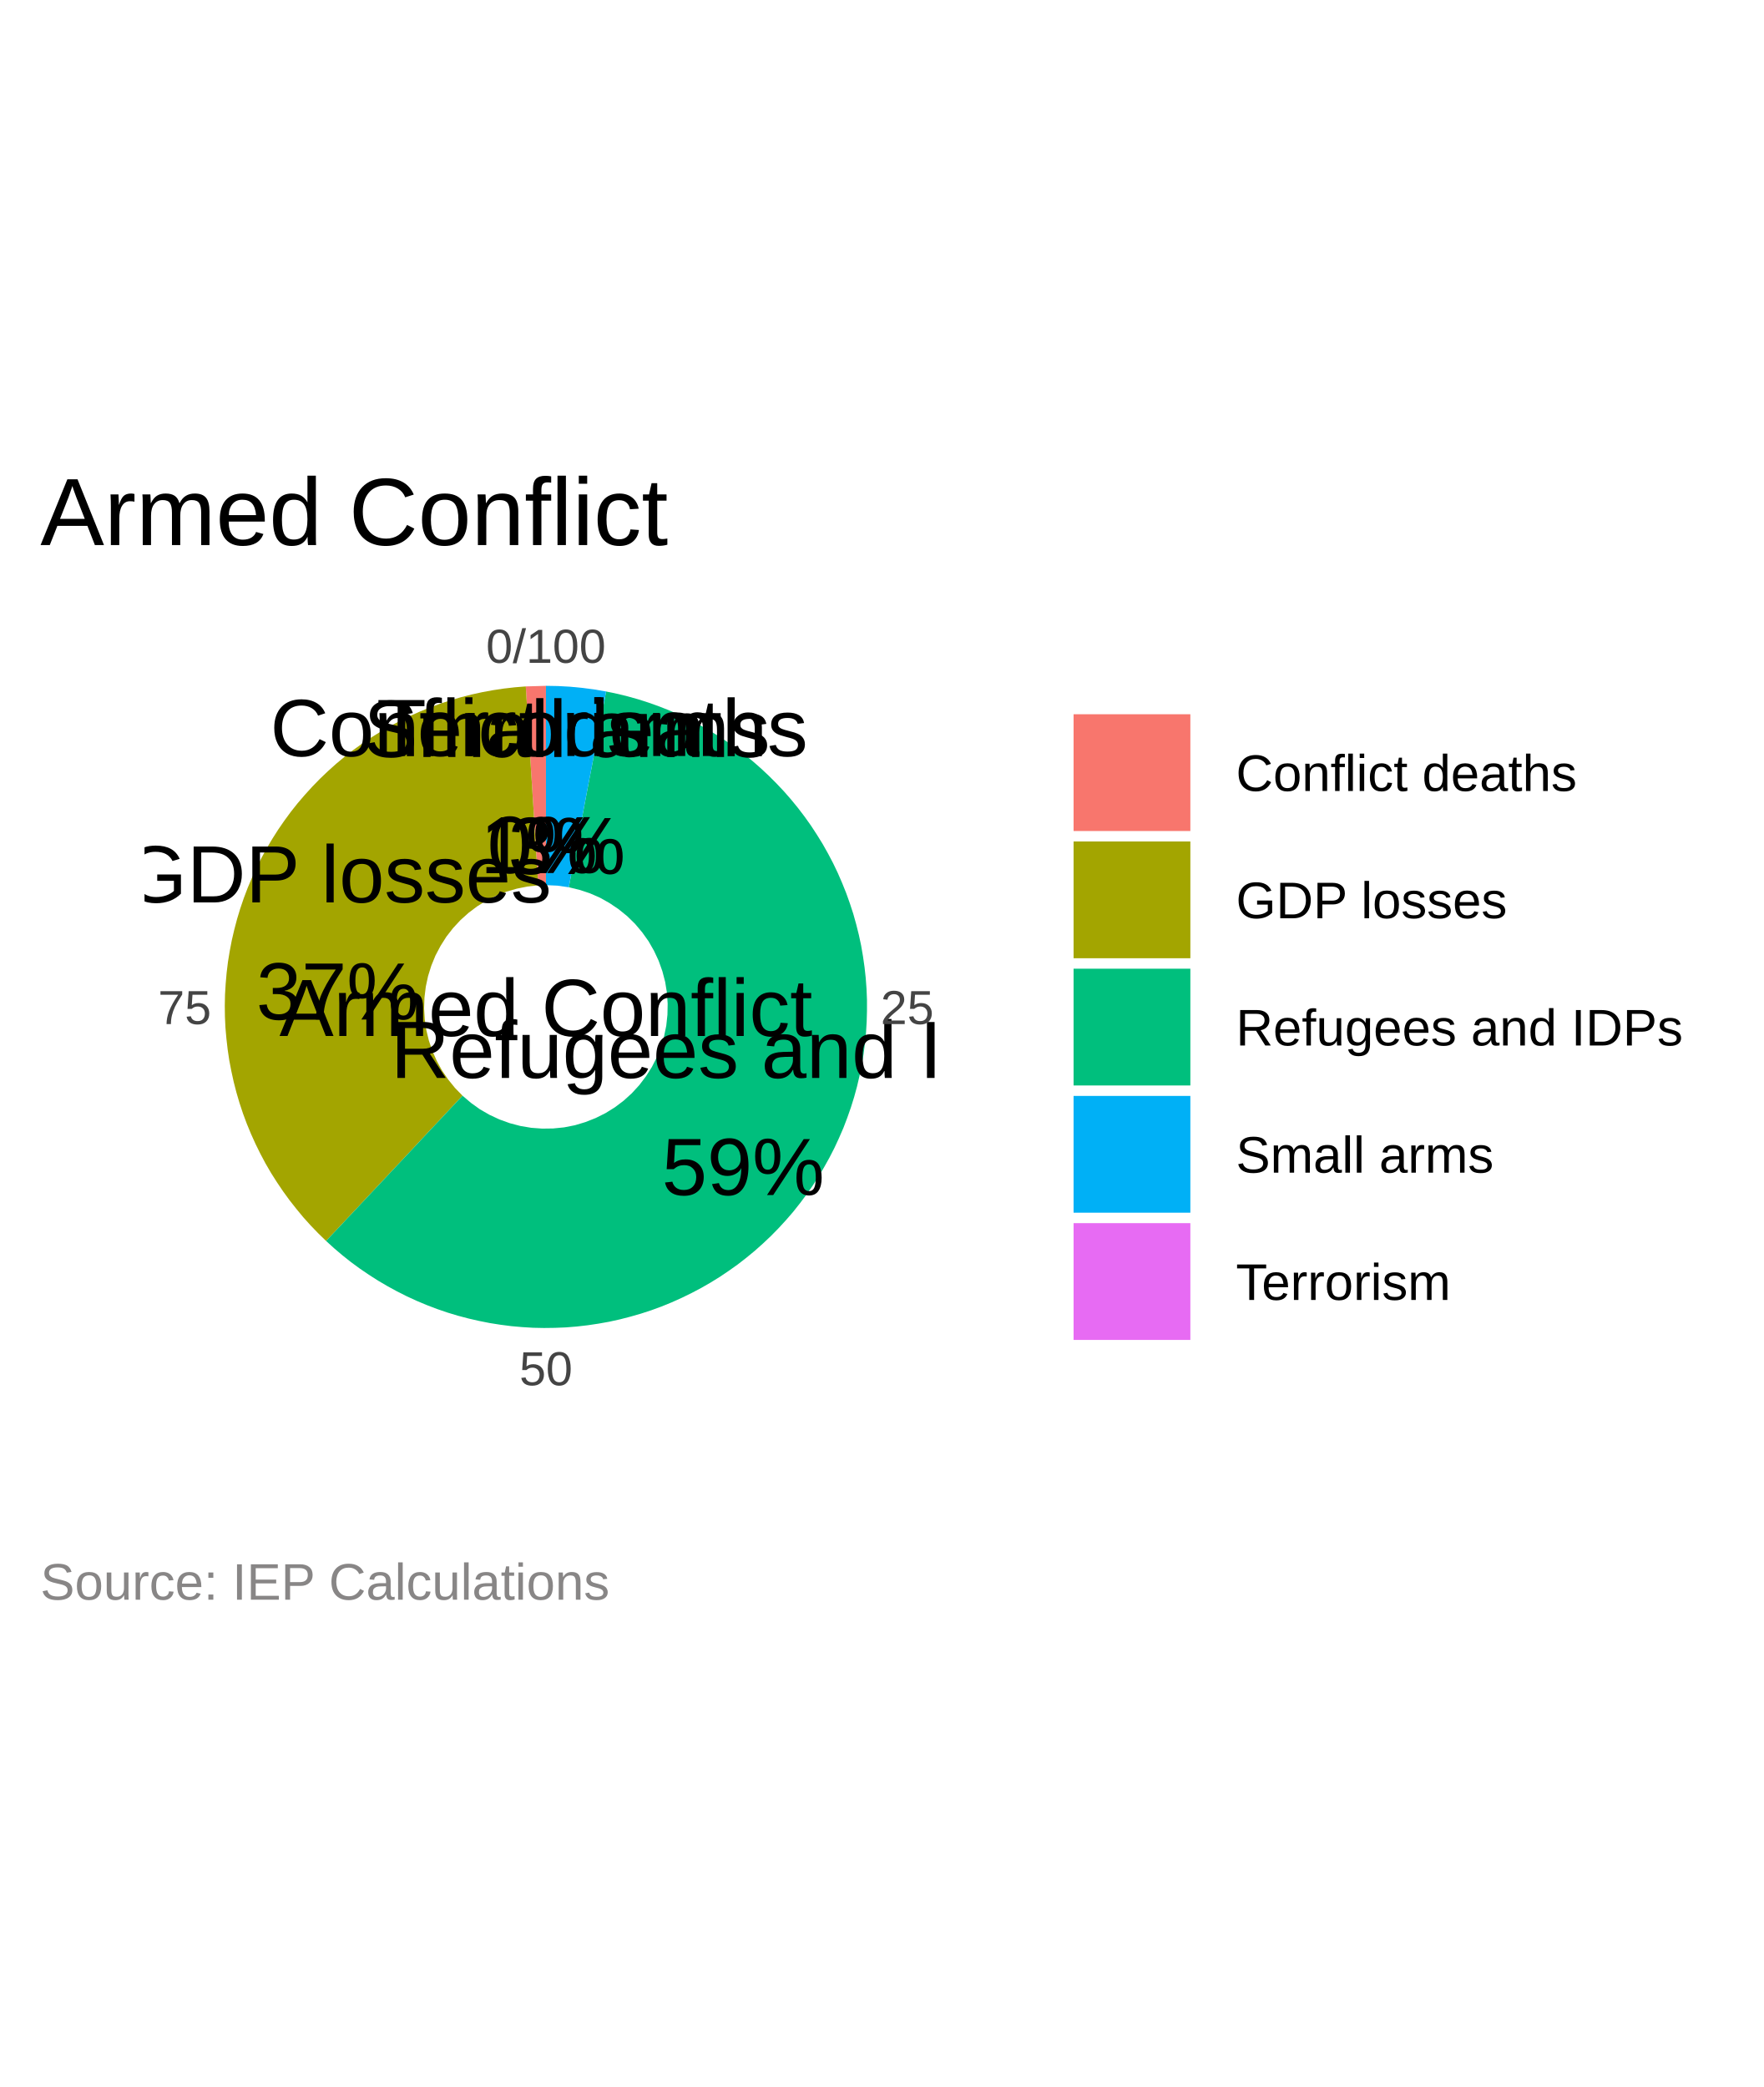
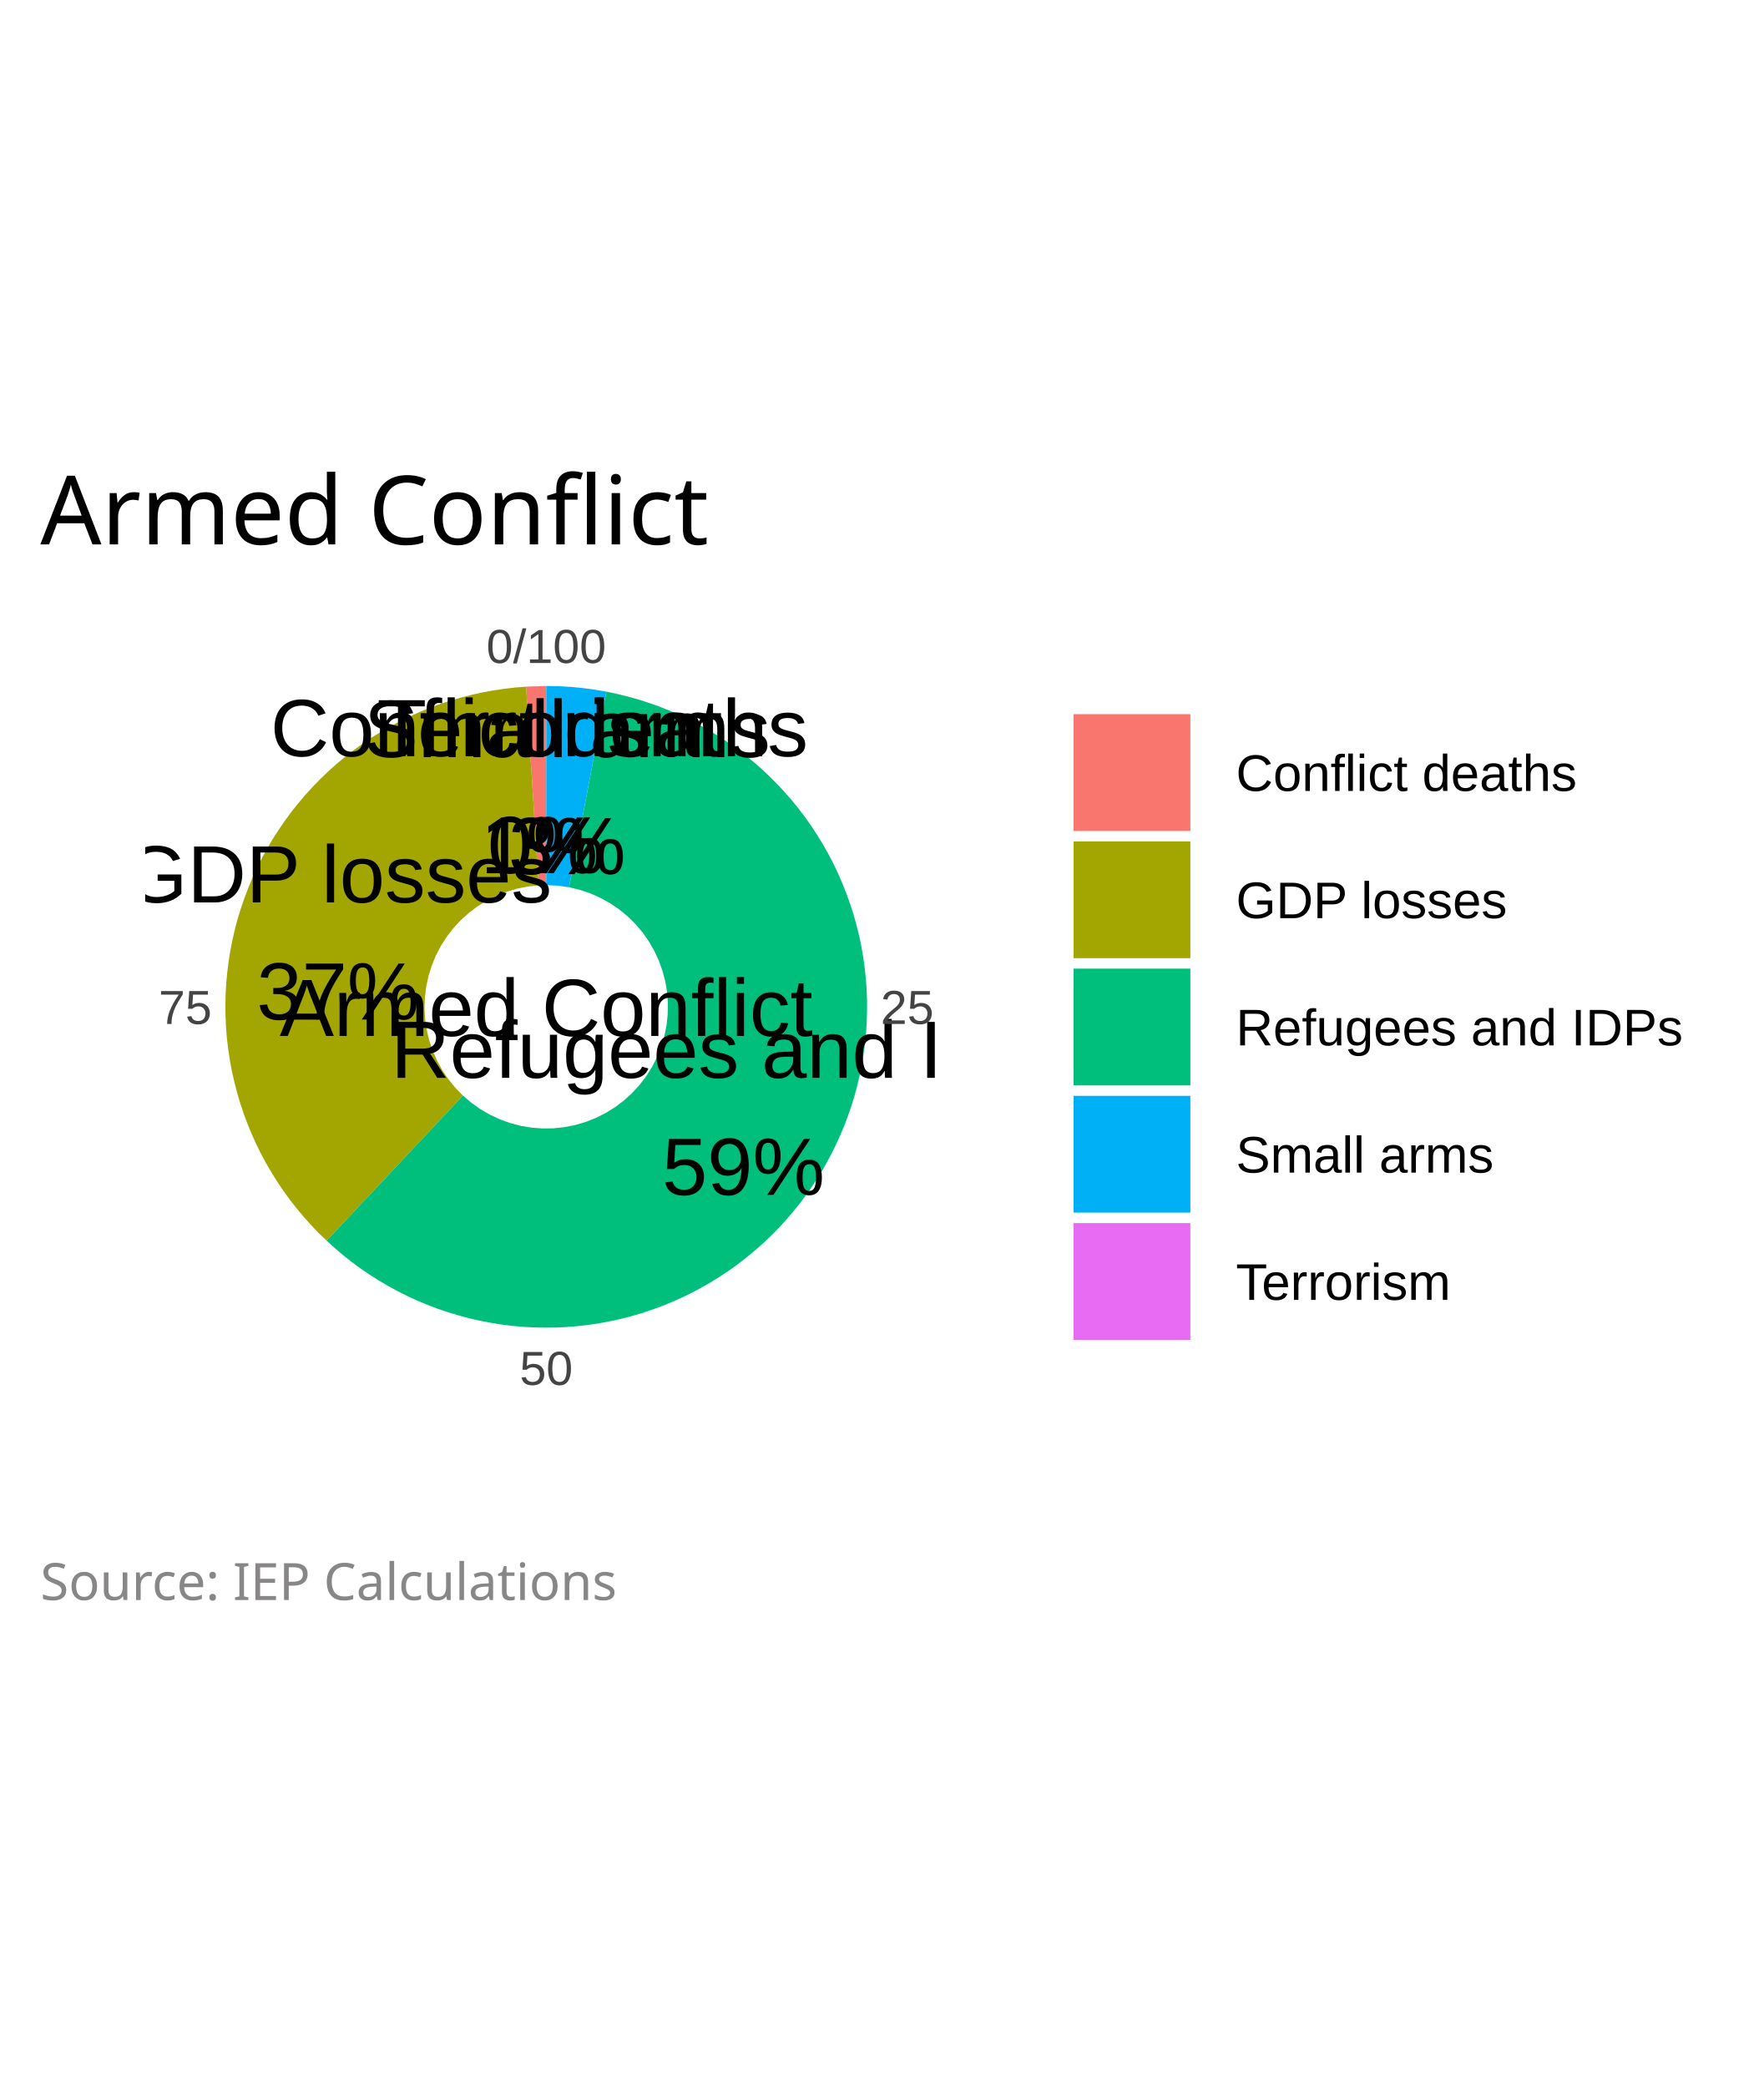
<svg xmlns="http://www.w3.org/2000/svg" class="svglite" width="239.53pt" height="283.46pt" viewBox="0 0 239.53 283.46">
  <defs>
    <style type="text/css">
    .svglite line, .svglite polyline, .svglite polygon, .svglite path, .svglite rect, .svglite circle {
      fill: none;
      stroke: #000000;
      stroke-linecap: round;
      stroke-linejoin: round;
      stroke-miterlimit: 10.00;
    }
    .svglite text {
      white-space: pre;
    }
  </style>
  </defs>
  <rect width="100%" height="100%" style="stroke: none; fill: none;" />
  <defs>
    <clipPath id="cpMC4wMHwyMzkuNTN8MC4wMHwyODMuNDY=">
      <rect x="0.00" y="0.00" width="239.53" height="283.46" />
    </clipPath>
  </defs>
  <g clip-path="url(#cpMC4wMHwyMzkuNTN8MC4wMHwyODMuNDY=)">
</g>
  <defs>
-     <clipPath id="cpMC4wMHwyMzkuNTN8NTkuMjR8MjI0LjIy">
-       <rect x="0.00" y="59.24" width="239.53" height="164.99" />
+     <clipPath id="cpMC4wMHwyMzkuNTN8NTkuMTJ8MjI0LjM0">
+       <rect x="0.00" y="59.12" width="239.53" height="165.22" />
    </clipPath>
  </defs>
-   <g clip-path="url(#cpMC4wMHwyMzkuNTN8NTkuMjR8MjI0LjIy)">
+   <g clip-path="url(#cpMC4wMHwyMzkuNTN8NTkuMTJ8MjI0LjM0)">
</g>
  <g clip-path="url(#cpMC4wMHwyMzkuNTN8MC4wMHwyODMuNDY=)">
</g>
  <defs>
-     <clipPath id="cpMTkuNjN8MTI4LjY2fDgyLjI0fDE5MS4yNw==">
-       <rect x="19.63" y="82.24" width="109.03" height="109.03" />
+     <clipPath id="cpMTkuNzJ8MTI4LjY2fDgyLjI4fDE5MS4yMg==">
+       <rect x="19.72" y="82.28" width="108.94" height="108.94" />
    </clipPath>
  </defs>
-   <g clip-path="url(#cpMTkuNjN8MTI4LjY2fDgyLjI0fDE5MS4yNw==)">
-     <polygon points="74.15,120.22 74.15,118.71 74.15,117.21 74.15,115.71 74.15,114.20 74.15,112.70 74.15,111.19 74.15,109.69 74.15,108.19 74.15,106.68 74.15,105.18 74.15,103.67 74.15,102.17 74.15,100.67 74.15,99.16 74.15,97.66 74.15,96.15 74.15,94.65 74.15,93.15 71.41,93.23 71.50,94.73 71.60,96.24 71.69,97.74 71.78,99.24 71.88,100.74 71.97,102.24 72.07,103.74 72.16,105.24 72.26,106.74 72.35,108.24 72.45,109.74 72.54,111.24 72.63,112.74 72.73,114.25 72.82,115.75 72.92,117.25 73.01,118.75 73.11,120.25 74.15,120.22 " style="stroke-width: 1.07; stroke: none; stroke-linecap: butt; stroke-linejoin: miter; fill: #F8766D;" />
-     <polygon points="73.11,120.25 73.01,118.75 72.92,117.25 72.82,115.75 72.73,114.25 72.63,112.74 72.54,111.24 72.45,109.74 72.35,108.24 72.26,106.74 72.16,105.24 72.07,103.74 71.97,102.24 71.88,100.74 71.78,99.24 71.69,97.74 71.60,96.24 71.50,94.73 71.41,93.23 69.92,93.35 68.44,93.52 66.97,93.74 65.50,94.01 64.04,94.33 62.60,94.70 61.17,95.12 59.75,95.59 58.35,96.11 56.97,96.67 55.61,97.28 54.27,97.94 52.96,98.64 51.67,99.39 50.40,100.18 49.17,101.01 47.96,101.88 46.78,102.80 45.64,103.75 44.53,104.75 43.45,105.78 42.41,106.85 41.41,107.95 40.44,109.08 39.51,110.25 38.63,111.45 37.78,112.68 36.98,113.94 36.22,115.22 35.51,116.53 34.84,117.86 34.22,119.22 33.64,120.59 33.11,121.99 32.63,123.40 32.20,124.82 31.82,126.26 31.48,127.72 31.20,129.18 30.96,130.65 30.78,132.13 30.65,133.62 30.56,135.11 30.53,136.60 30.55,138.09 30.62,139.58 30.75,141.06 30.92,142.54 31.14,144.02 31.42,145.48 31.74,146.94 32.11,148.38 32.53,149.81 33.00,151.23 33.52,152.63 34.09,154.01 34.70,155.36 35.36,156.70 36.06,158.02 36.81,159.31 37.61,160.57 38.44,161.80 39.32,163.01 40.24,164.18 41.19,165.33 42.19,166.44 43.22,167.51 44.29,168.55 45.32,167.45 46.35,166.36 47.38,165.26 48.41,164.17 49.44,163.07 50.47,161.97 51.50,160.88 52.53,159.78 53.56,158.68 54.59,157.59 55.62,156.49 56.64,155.40 57.67,154.30 58.70,153.20 59.73,152.11 60.76,151.01 61.79,149.91 62.82,148.82 61.79,147.76 60.86,146.61 60.03,145.39 59.32,144.09 58.72,142.74 58.25,141.34 57.90,139.90 57.69,138.44 57.60,136.96 57.65,135.48 57.83,134.01 58.14,132.57 58.58,131.16 59.14,129.79 59.83,128.48 60.62,127.23 61.53,126.06 62.53,124.98 63.63,123.99 64.81,123.10 66.07,122.32 67.39,121.66 68.77,121.11 70.19,120.70 71.64,120.41 73.11,120.25 " style="stroke-width: 1.07; stroke: none; stroke-linecap: butt; stroke-linejoin: miter; fill: #A3A500;" />
-     <polygon points="62.82,148.82 61.79,149.91 60.76,151.01 59.73,152.11 58.70,153.20 57.67,154.30 56.64,155.40 55.62,156.49 54.59,157.59 53.56,158.68 52.53,159.78 51.50,160.88 50.47,161.97 49.44,163.07 48.41,164.17 47.38,165.26 46.35,166.36 45.32,167.45 44.29,168.55 45.39,169.55 46.52,170.51 47.68,171.43 48.88,172.31 50.10,173.14 51.35,173.94 52.63,174.69 53.93,175.40 55.26,176.07 56.61,176.69 57.97,177.26 59.36,177.79 60.76,178.27 62.18,178.70 63.62,179.08 65.06,179.41 66.52,179.70 67.98,179.93 69.45,180.12 70.93,180.25 72.41,180.34 73.89,180.37 75.38,180.35 76.86,180.29 78.34,180.17 79.81,180.00 81.28,179.78 82.74,179.52 84.19,179.20 85.62,178.83 87.05,178.42 88.46,177.96 89.85,177.45 91.22,176.89 92.58,176.28 93.91,175.63 95.22,174.94 96.51,174.20 97.77,173.42 99.00,172.59 100.21,171.73 101.38,170.82 102.52,169.88 103.63,168.89 104.71,167.87 105.75,166.81 106.75,165.72 107.72,164.60 108.64,163.44 109.53,162.25 110.38,161.03 111.18,159.79 111.94,158.51 112.66,157.22 113.34,155.89 113.96,154.55 114.55,153.19 115.08,151.80 115.57,150.40 116.01,148.99 116.40,147.56 116.74,146.11 117.04,144.66 117.28,143.20 117.47,141.73 117.62,140.25 117.71,138.77 117.75,137.29 117.75,135.80 117.69,134.32 117.58,132.84 117.42,131.37 117.21,129.90 116.96,128.44 116.65,126.99 116.29,125.55 115.89,124.12 115.43,122.71 114.93,121.31 114.38,119.94 113.79,118.58 113.15,117.24 112.46,115.93 111.73,114.63 110.95,113.37 110.14,112.13 109.28,110.92 108.38,109.74 107.44,108.59 106.47,107.48 105.45,106.40 104.40,105.35 103.32,104.34 102.20,103.36 101.04,102.43 99.86,101.54 98.65,100.68 97.41,99.87 96.14,99.10 94.85,98.37 93.53,97.69 92.19,97.06 90.83,96.46 89.45,95.92 88.05,95.42 86.64,94.97 85.21,94.57 83.77,94.22 82.32,93.92 82.04,95.40 81.75,96.87 81.47,98.35 81.19,99.83 80.91,101.31 80.63,102.78 80.35,104.26 80.06,105.74 79.78,107.21 79.50,108.69 79.22,110.17 78.94,111.65 78.65,113.12 78.37,114.60 78.09,116.08 77.81,117.56 77.53,119.03 77.25,120.51 78.70,120.86 80.12,121.33 81.49,121.93 82.79,122.66 84.03,123.50 85.19,124.44 86.26,125.49 87.22,126.63 88.09,127.85 88.83,129.15 89.46,130.50 89.96,131.91 90.34,133.36 90.58,134.84 90.68,136.33 90.65,137.82 90.49,139.31 90.19,140.77 89.77,142.21 89.21,143.60 88.53,144.93 87.73,146.19 86.83,147.38 85.82,148.48 84.71,149.49 83.52,150.39 82.25,151.18 80.91,151.85 79.52,152.40 78.09,152.83 76.62,153.12 75.13,153.27 73.64,153.29 72.15,153.18 70.67,152.93 69.23,152.55 67.82,152.04 66.47,151.41 65.17,150.66 63.96,149.79 62.82,148.82 " style="stroke-width: 1.07; stroke: none; stroke-linecap: butt; stroke-linejoin: miter; fill: #00BF7D;" />
-     <polygon points="77.25,120.51 77.53,119.03 77.81,117.56 78.09,116.08 78.37,114.60 78.65,113.12 78.94,111.65 79.22,110.17 79.50,108.69 79.78,107.21 80.06,105.74 80.35,104.26 80.63,102.78 80.91,101.31 81.19,99.83 81.47,98.35 81.75,96.87 82.04,95.40 82.32,93.92 80.70,93.64 79.07,93.43 77.43,93.27 75.79,93.18 74.15,93.15 74.15,94.65 74.15,96.15 74.15,97.66 74.15,99.16 74.15,100.67 74.15,102.17 74.15,103.67 74.15,105.18 74.15,106.68 74.15,108.19 74.15,109.69 74.15,111.19 74.15,112.70 74.15,114.20 74.15,115.71 74.15,117.21 74.15,118.71 74.15,120.22 75.70,120.29 77.25,120.51 " style="stroke-width: 1.07; stroke: none; stroke-linecap: butt; stroke-linejoin: miter; fill: #00B0F6;" />
-     <polygon points="74.15,120.22 74.15,118.71 74.15,117.21 74.15,115.71 74.15,114.20 74.15,112.70 74.15,111.19 74.15,109.69 74.15,108.19 74.15,106.68 74.15,105.18 74.15,103.67 74.15,102.17 74.15,100.67 74.15,99.16 74.15,97.66 74.15,96.15 74.15,94.65 74.15,93.15 74.15,93.15 74.15,94.65 74.15,96.15 74.15,97.66 74.15,99.16 74.15,100.67 74.15,102.17 74.15,103.67 74.15,105.18 74.15,106.68 74.15,108.19 74.15,109.69 74.15,111.19 74.15,112.70 74.15,114.20 74.15,115.71 74.15,117.21 74.15,118.71 74.15,120.22 74.15,120.22 " style="stroke-width: 1.07; stroke: none; stroke-linecap: butt; stroke-linejoin: miter; fill: #E76BF3;" />
-     <text x="73.20" y="102.70" text-anchor="middle" style="font-size: 11.04px; font-family: &quot;Arial&quot;;" textLength="72.96px" lengthAdjust="spacingAndGlyphs">Conflict deaths</text>
-     <text x="73.20" y="118.59" text-anchor="middle" style="font-size: 11.04px; font-family: &quot;Arial&quot;;" textLength="15.94px" lengthAdjust="spacingAndGlyphs">1%</text>
-     <text x="45.85" y="122.57" text-anchor="middle" style="font-size: 11.04px; font-family: &quot;Arial&quot;;" textLength="58.03px" lengthAdjust="spacingAndGlyphs">GDP losses</text>
-     <text x="45.85" y="138.47" text-anchor="middle" style="font-size: 11.04px; font-family: &quot;Arial&quot;;" textLength="22.08px" lengthAdjust="spacingAndGlyphs">37%</text>
-     <text x="100.94" y="146.41" text-anchor="middle" style="font-size: 11.04px; font-family: &quot;Arial&quot;;" textLength="95.66px" lengthAdjust="spacingAndGlyphs">Refugees and IDPs</text>
-     <text x="100.94" y="162.31" text-anchor="middle" style="font-size: 11.04px; font-family: &quot;Arial&quot;;" textLength="22.08px" lengthAdjust="spacingAndGlyphs">59%</text>
-     <text x="76.98" y="102.82" text-anchor="middle" style="font-size: 11.04px; font-family: &quot;Arial&quot;;" textLength="55.15px" lengthAdjust="spacingAndGlyphs">Small arms</text>
-     <text x="76.98" y="118.71" text-anchor="middle" style="font-size: 11.04px; font-family: &quot;Arial&quot;;" textLength="15.94px" lengthAdjust="spacingAndGlyphs">3%</text>
-     <text x="74.15" y="102.68" text-anchor="middle" style="font-size: 11.04px; font-family: &quot;Arial&quot;;" textLength="45.95px" lengthAdjust="spacingAndGlyphs">Terrorism</text>
-     <text x="74.15" y="118.58" text-anchor="middle" style="font-size: 11.04px; font-family: &quot;Arial&quot;;" textLength="15.94px" lengthAdjust="spacingAndGlyphs">0%</text>
-     <text x="74.15" y="140.71" text-anchor="middle" style="font-size: 11.04px; font-family: &quot;Arial&quot;;" textLength="72.33px" lengthAdjust="spacingAndGlyphs">Armed Conflict</text>
-     <text x="123.21" y="139.09" text-anchor="middle" style="font-size: 6.50px;fill: #444444; font-family: &quot;Arial&quot;;" textLength="7.23px" lengthAdjust="spacingAndGlyphs">25</text>
-     <text x="74.15" y="188.15" text-anchor="middle" style="font-size: 6.50px;fill: #444444; font-family: &quot;Arial&quot;;" textLength="7.23px" lengthAdjust="spacingAndGlyphs">50</text>
-     <text x="25.08" y="139.09" text-anchor="middle" style="font-size: 6.50px;fill: #444444; font-family: &quot;Arial&quot;;" textLength="7.23px" lengthAdjust="spacingAndGlyphs">75</text>
-     <text x="74.15" y="90.02" text-anchor="middle" style="font-size: 6.50px;fill: #444444; font-family: &quot;Arial&quot;;" textLength="16.26px" lengthAdjust="spacingAndGlyphs">0/100</text>
+   <g clip-path="url(#cpMTkuNzJ8MTI4LjY2fDgyLjI4fDE5MS4yMg==)">
+     <polygon points="74.19,120.22 74.19,118.72 74.19,117.21 74.19,115.71 74.19,114.21 74.19,112.71 74.19,111.20 74.19,109.70 74.19,108.20 74.19,106.69 74.19,105.19 74.19,103.69 74.19,102.19 74.19,100.68 74.19,99.18 74.19,97.68 74.19,96.18 74.19,94.67 74.19,93.17 71.45,93.26 71.55,94.76 71.64,96.26 71.74,97.76 71.83,99.26 71.92,100.76 72.02,102.26 72.11,103.75 72.21,105.25 72.30,106.75 72.40,108.25 72.49,109.75 72.58,111.25 72.68,112.75 72.77,114.25 72.87,115.75 72.96,117.25 73.06,118.75 73.15,120.25 74.19,120.22 " style="stroke-width: 1.07; stroke: none; stroke-linecap: butt; stroke-linejoin: miter; fill: #F8766D;" />
+     <polygon points="73.15,120.25 73.06,118.75 72.96,117.25 72.87,115.75 72.77,114.25 72.68,112.75 72.58,111.25 72.49,109.75 72.40,108.25 72.30,106.75 72.21,105.25 72.11,103.75 72.02,102.26 71.92,100.76 71.83,99.26 71.74,97.76 71.64,96.26 71.55,94.76 71.45,93.26 69.97,93.38 68.49,93.55 67.01,93.77 65.55,94.04 64.09,94.36 62.65,94.73 61.22,95.14 59.81,95.61 58.41,96.13 57.03,96.69 55.67,97.30 54.33,97.96 53.02,98.66 51.73,99.40 50.47,100.19 49.23,101.03 48.02,101.90 46.85,102.81 45.70,103.77 44.59,104.76 43.52,105.79 42.48,106.86 41.47,107.96 40.51,109.10 39.58,110.26 38.70,111.46 37.86,112.69 37.05,113.94 36.30,115.23 35.58,116.54 34.91,117.87 34.29,119.22 33.72,120.59 33.19,121.99 32.71,123.40 32.27,124.82 31.89,126.26 31.56,127.71 31.27,129.18 31.04,130.65 30.86,132.13 30.72,133.61 30.64,135.10 30.61,136.59 30.63,138.08 30.70,139.56 30.82,141.05 31.00,142.53 31.22,144.00 31.49,145.47 31.82,146.92 32.19,148.36 32.61,149.79 33.08,151.21 33.60,152.60 34.16,153.98 34.78,155.34 35.43,156.68 36.14,157.99 36.89,159.28 37.68,160.54 38.51,161.77 39.39,162.98 40.31,164.15 41.26,165.29 42.26,166.40 43.29,167.48 44.36,168.51 45.39,167.42 46.42,166.32 47.44,165.23 48.47,164.13 49.50,163.04 50.53,161.94 51.56,160.85 52.59,159.75 53.62,158.66 54.64,157.56 55.67,156.47 56.70,155.37 57.73,154.27 58.76,153.18 59.79,152.08 60.82,150.99 61.85,149.89 62.87,148.80 61.84,147.74 60.91,146.59 60.08,145.37 59.37,144.07 58.78,142.72 58.30,141.32 57.96,139.88 57.74,138.42 57.66,136.95 57.71,135.47 57.89,134.00 58.20,132.56 58.64,131.15 59.20,129.78 59.88,128.47 60.68,127.23 61.58,126.06 62.59,124.98 63.68,123.99 64.86,123.10 66.12,122.32 67.44,121.66 68.82,121.12 70.23,120.70 71.68,120.41 73.15,120.25 " style="stroke-width: 1.07; stroke: none; stroke-linecap: butt; stroke-linejoin: miter; fill: #A3A500;" />
+     <polygon points="62.87,148.80 61.85,149.89 60.82,150.99 59.79,152.08 58.76,153.18 57.73,154.27 56.70,155.37 55.67,156.47 54.64,157.56 53.62,158.66 52.59,159.75 51.56,160.85 50.53,161.94 49.50,163.04 48.47,164.13 47.44,165.23 46.42,166.32 45.39,167.42 44.36,168.51 45.46,169.51 46.59,170.47 47.75,171.39 48.94,172.27 50.16,173.10 51.41,173.90 52.69,174.65 53.99,175.36 55.32,176.03 56.66,176.65 58.03,177.22 59.42,177.75 60.82,178.22 62.24,178.65 63.67,179.04 65.11,179.37 66.57,179.65 68.03,179.89 69.50,180.07 70.98,180.21 72.46,180.29 73.94,180.32 75.42,180.31 76.90,180.24 78.38,180.12 79.85,179.96 81.32,179.74 82.77,179.47 84.22,179.16 85.66,178.79 87.08,178.38 88.49,177.91 89.88,177.40 91.25,176.85 92.61,176.24 93.94,175.59 95.25,174.90 96.53,174.16 97.79,173.38 99.02,172.56 100.23,171.69 101.40,170.78 102.54,169.84 103.65,168.86 104.73,167.84 105.77,166.78 106.77,165.69 107.73,164.56 108.66,163.41 109.55,162.22 110.39,161.00 111.20,159.76 111.96,158.49 112.67,157.19 113.35,155.87 113.97,154.53 114.56,153.16 115.09,151.78 115.58,150.38 116.02,148.97 116.41,147.54 116.75,146.09 117.05,144.64 117.29,143.18 117.48,141.71 117.63,140.24 117.72,138.76 117.76,137.28 117.76,135.79 117.70,134.31 117.59,132.83 117.43,131.36 117.22,129.89 116.97,128.43 116.66,126.98 116.30,125.55 115.90,124.12 115.44,122.71 114.94,121.32 114.39,119.94 113.80,118.58 113.16,117.24 112.47,115.93 111.74,114.64 110.97,113.38 110.15,112.14 109.30,110.93 108.40,109.75 107.46,108.60 106.48,107.49 105.47,106.41 104.42,105.36 103.34,104.35 102.22,103.38 101.07,102.45 99.88,101.55 98.67,100.70 97.43,99.89 96.17,99.12 94.87,98.39 93.56,97.71 92.22,97.08 90.86,96.49 89.48,95.94 88.08,95.45 86.67,95.00 85.24,94.60 83.81,94.25 82.35,93.94 82.07,95.42 81.79,96.89 81.51,98.37 81.23,99.85 80.95,101.32 80.66,102.80 80.38,104.28 80.10,105.75 79.82,107.23 79.54,108.70 79.26,110.18 78.98,111.66 78.69,113.13 78.41,114.61 78.13,116.08 77.85,117.56 77.57,119.04 77.29,120.51 78.74,120.86 80.16,121.33 81.52,121.94 82.83,122.66 84.07,123.50 85.22,124.44 86.29,125.49 87.26,126.63 88.12,127.85 88.86,129.14 89.49,130.50 89.99,131.91 90.37,133.35 90.61,134.83 90.71,136.32 90.68,137.81 90.52,139.30 90.22,140.76 89.80,142.19 89.24,143.58 88.56,144.91 87.77,146.17 86.86,147.36 85.85,148.46 84.74,149.47 83.55,150.37 82.28,151.16 80.95,151.83 79.56,152.38 78.13,152.80 76.66,153.09 75.18,153.25 73.68,153.27 72.19,153.16 70.72,152.91 69.27,152.53 67.87,152.02 66.52,151.39 65.23,150.64 64.01,149.77 62.87,148.80 " style="stroke-width: 1.07; stroke: none; stroke-linecap: butt; stroke-linejoin: miter; fill: #00BF7D;" />
+     <polygon points="77.29,120.51 77.57,119.04 77.85,117.56 78.13,116.08 78.41,114.61 78.69,113.13 78.98,111.66 79.26,110.18 79.54,108.70 79.82,107.23 80.10,105.75 80.38,104.28 80.66,102.80 80.95,101.32 81.23,99.85 81.51,98.37 81.79,96.89 82.07,95.42 82.35,93.94 80.74,93.67 79.11,93.45 77.47,93.29 75.83,93.20 74.19,93.17 74.19,94.67 74.19,96.18 74.19,97.68 74.19,99.18 74.19,100.68 74.19,102.19 74.19,103.69 74.19,105.19 74.19,106.69 74.19,108.20 74.19,109.70 74.19,111.20 74.19,112.71 74.19,114.21 74.19,115.71 74.19,117.21 74.19,118.72 74.19,120.22 75.74,120.29 77.29,120.51 " style="stroke-width: 1.07; stroke: none; stroke-linecap: butt; stroke-linejoin: miter; fill: #00B0F6;" />
+     <polygon points="74.19,120.22 74.19,118.72 74.19,117.21 74.19,115.71 74.19,114.21 74.19,112.71 74.19,111.20 74.19,109.70 74.19,108.20 74.19,106.69 74.19,105.19 74.19,103.69 74.19,102.19 74.19,100.68 74.19,99.18 74.19,97.68 74.19,96.18 74.19,94.67 74.19,93.17 74.19,93.17 74.19,94.67 74.19,96.18 74.19,97.68 74.19,99.18 74.19,100.68 74.19,102.19 74.19,103.69 74.19,105.19 74.19,106.69 74.19,108.20 74.19,109.70 74.19,111.20 74.19,112.71 74.19,114.21 74.19,115.71 74.19,117.21 74.19,118.72 74.19,120.22 74.19,120.22 " style="stroke-width: 1.07; stroke: none; stroke-linecap: butt; stroke-linejoin: miter; fill: #E76BF3;" />
+     <text x="73.24" y="102.71" text-anchor="middle" style="font-size: 11.04px; font-family: &quot;Arial&quot;;" textLength="72.96px" lengthAdjust="spacingAndGlyphs">Conflict deaths</text>
+     <text x="73.24" y="118.61" text-anchor="middle" style="font-size: 11.04px; font-family: &quot;Arial&quot;;" textLength="15.94px" lengthAdjust="spacingAndGlyphs">1%</text>
+     <text x="45.91" y="122.57" text-anchor="middle" style="font-size: 11.04px; font-family: &quot;Arial&quot;;" textLength="58.03px" lengthAdjust="spacingAndGlyphs">GDP losses</text>
+     <text x="45.91" y="138.47" text-anchor="middle" style="font-size: 11.04px; font-family: &quot;Arial&quot;;" textLength="22.08px" lengthAdjust="spacingAndGlyphs">37%</text>
+     <text x="100.97" y="146.39" text-anchor="middle" style="font-size: 11.04px; font-family: &quot;Arial&quot;;" textLength="95.66px" lengthAdjust="spacingAndGlyphs">Refugees and IDPs</text>
+     <text x="100.97" y="162.29" text-anchor="middle" style="font-size: 11.04px; font-family: &quot;Arial&quot;;" textLength="22.08px" lengthAdjust="spacingAndGlyphs">59%</text>
+     <text x="77.02" y="102.83" text-anchor="middle" style="font-size: 11.04px; font-family: &quot;Arial&quot;;" textLength="55.15px" lengthAdjust="spacingAndGlyphs">Small arms</text>
+     <text x="77.02" y="118.73" text-anchor="middle" style="font-size: 11.04px; font-family: &quot;Arial&quot;;" textLength="15.94px" lengthAdjust="spacingAndGlyphs">3%</text>
+     <text x="74.19" y="102.70" text-anchor="middle" style="font-size: 11.04px; font-family: &quot;Arial&quot;;" textLength="45.95px" lengthAdjust="spacingAndGlyphs">Terrorism</text>
+     <text x="74.19" y="118.59" text-anchor="middle" style="font-size: 11.04px; font-family: &quot;Arial&quot;;" textLength="15.94px" lengthAdjust="spacingAndGlyphs">0%</text>
+     <text x="74.19" y="140.70" text-anchor="middle" style="font-size: 11.04px; font-family: &quot;Arial&quot;;" textLength="72.33px" lengthAdjust="spacingAndGlyphs">Armed Conflict</text>
+     <text x="123.21" y="139.08" text-anchor="middle" style="font-size: 6.50px;fill: #444444; font-family: &quot;Arial&quot;;" textLength="7.23px" lengthAdjust="spacingAndGlyphs">25</text>
+     <text x="74.19" y="188.10" text-anchor="middle" style="font-size: 6.50px;fill: #444444; font-family: &quot;Arial&quot;;" textLength="7.23px" lengthAdjust="spacingAndGlyphs">50</text>
+     <text x="25.16" y="139.08" text-anchor="middle" style="font-size: 6.50px;fill: #444444; font-family: &quot;Arial&quot;;" textLength="7.23px" lengthAdjust="spacingAndGlyphs">75</text>
+     <text x="74.19" y="90.05" text-anchor="middle" style="font-size: 6.50px;fill: #444444; font-family: &quot;Arial&quot;;" textLength="16.26px" lengthAdjust="spacingAndGlyphs">0/100</text>
  </g>
  <g clip-path="url(#cpMC4wMHwyMzkuNTN8MC4wMHwyODMuNDY=)">
-     <rect x="145.81" y="97.01" width="15.86" height="15.86" style="stroke-width: 1.07; stroke: none; stroke-linecap: butt; stroke-linejoin: miter; fill: #F8766D;" />
-     <rect x="145.81" y="114.29" width="15.86" height="15.86" style="stroke-width: 1.07; stroke: none; stroke-linecap: butt; stroke-linejoin: miter; fill: #A3A500;" />
-     <rect x="145.81" y="131.57" width="15.86" height="15.86" style="stroke-width: 1.07; stroke: none; stroke-linecap: butt; stroke-linejoin: miter; fill: #00BF7D;" />
-     <rect x="145.81" y="148.85" width="15.86" height="15.86" style="stroke-width: 1.07; stroke: none; stroke-linecap: butt; stroke-linejoin: miter; fill: #00B0F6;" />
-     <rect x="145.81" y="166.13" width="15.86" height="15.86" style="stroke-width: 1.07; stroke: none; stroke-linecap: butt; stroke-linejoin: miter; fill: #E76BF3;" />
-     <text x="167.86" y="107.44" style="font-size: 7.00px; font-family: &quot;Arial&quot;;" textLength="46.31px" lengthAdjust="spacingAndGlyphs">Conflict deaths</text>
-     <text x="167.86" y="124.72" style="font-size: 7.00px; font-family: &quot;Arial&quot;;" textLength="36.82px" lengthAdjust="spacingAndGlyphs">GDP losses</text>
-     <text x="167.86" y="142.00" style="font-size: 7.00px; font-family: &quot;Arial&quot;;" textLength="60.71px" lengthAdjust="spacingAndGlyphs">Refugees and IDPs</text>
-     <text x="167.86" y="159.28" style="font-size: 7.00px; font-family: &quot;Arial&quot;;" textLength="35.01px" lengthAdjust="spacingAndGlyphs">Small arms</text>
-     <text x="167.86" y="176.56" style="font-size: 7.00px; font-family: &quot;Arial&quot;;" textLength="29.17px" lengthAdjust="spacingAndGlyphs">Terrorism</text>
-     <text x="5.48" y="74.03" style="font-size: 13.00px; font-family: &quot;Arial&quot;;" textLength="85.26px" lengthAdjust="spacingAndGlyphs">Armed Conflict</text>
-     <text x="5.48" y="217.28" style="font-size: 7.00px;fill: #888686; font-family: &quot;Arial&quot;;" textLength="77.30px" lengthAdjust="spacingAndGlyphs">Source: IEP Calculations</text>
+     <rect x="145.81" y="97.00" width="15.86" height="15.86" style="stroke-width: 1.07; stroke: none; stroke-linecap: butt; stroke-linejoin: miter; fill: #F8766D;" />
+     <rect x="145.81" y="114.28" width="15.86" height="15.86" style="stroke-width: 1.07; stroke: none; stroke-linecap: butt; stroke-linejoin: miter; fill: #A3A500;" />
+     <rect x="145.81" y="131.56" width="15.86" height="15.86" style="stroke-width: 1.07; stroke: none; stroke-linecap: butt; stroke-linejoin: miter; fill: #00BF7D;" />
+     <rect x="145.81" y="148.84" width="15.86" height="15.86" style="stroke-width: 1.07; stroke: none; stroke-linecap: butt; stroke-linejoin: miter; fill: #00B0F6;" />
+     <rect x="145.81" y="166.12" width="15.86" height="15.86" style="stroke-width: 1.07; stroke: none; stroke-linecap: butt; stroke-linejoin: miter; fill: #E76BF3;" />
+     <text x="167.86" y="107.43" style="font-size: 7.00px; font-family: &quot;Arial&quot;;" textLength="46.31px" lengthAdjust="spacingAndGlyphs">Conflict deaths</text>
+     <text x="167.86" y="124.71" style="font-size: 7.00px; font-family: &quot;Arial&quot;;" textLength="36.82px" lengthAdjust="spacingAndGlyphs">GDP losses</text>
+     <text x="167.86" y="141.99" style="font-size: 7.00px; font-family: &quot;Arial&quot;;" textLength="60.71px" lengthAdjust="spacingAndGlyphs">Refugees and IDPs</text>
+     <text x="167.86" y="159.27" style="font-size: 7.00px; font-family: &quot;Arial&quot;;" textLength="35.01px" lengthAdjust="spacingAndGlyphs">Small arms</text>
+     <text x="167.86" y="176.55" style="font-size: 7.00px; font-family: &quot;Arial&quot;;" textLength="29.17px" lengthAdjust="spacingAndGlyphs">Terrorism</text>
+     <text x="5.48" y="73.94" style="font-size: 13.00px; font-family: &quot;Helvetica LT Pro&quot;;" textLength="85.24px" lengthAdjust="spacingAndGlyphs">Armed Conflict</text>
+     <text x="5.48" y="217.32" style="font-size: 7.00px;fill: #888686; font-family: &quot;Helvetica LT Pro&quot;;" textLength="77.44px" lengthAdjust="spacingAndGlyphs">Source: IEP Calculations</text>
  </g>
</svg>
